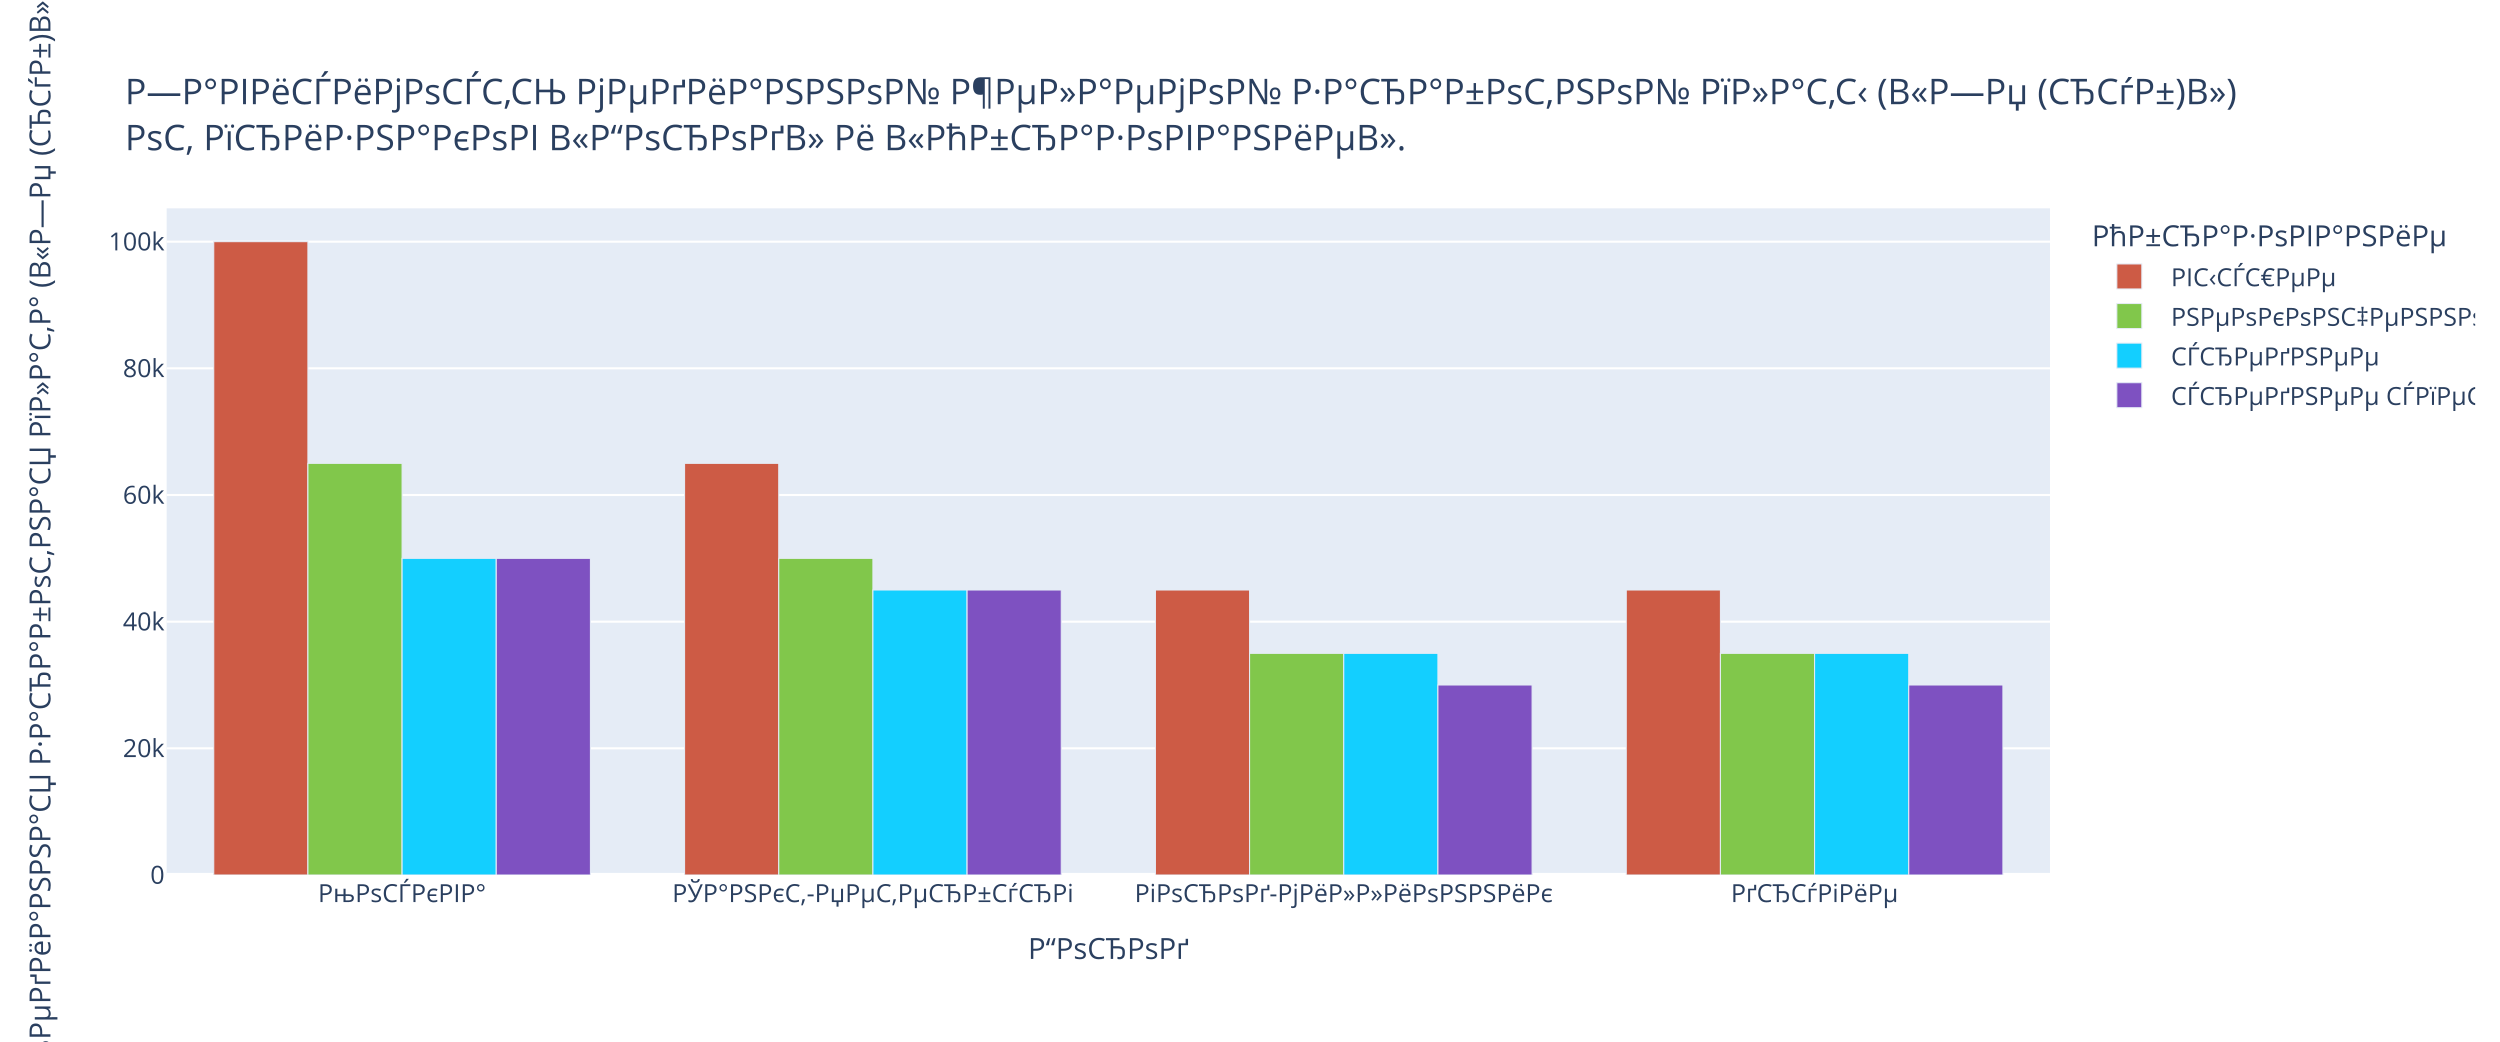
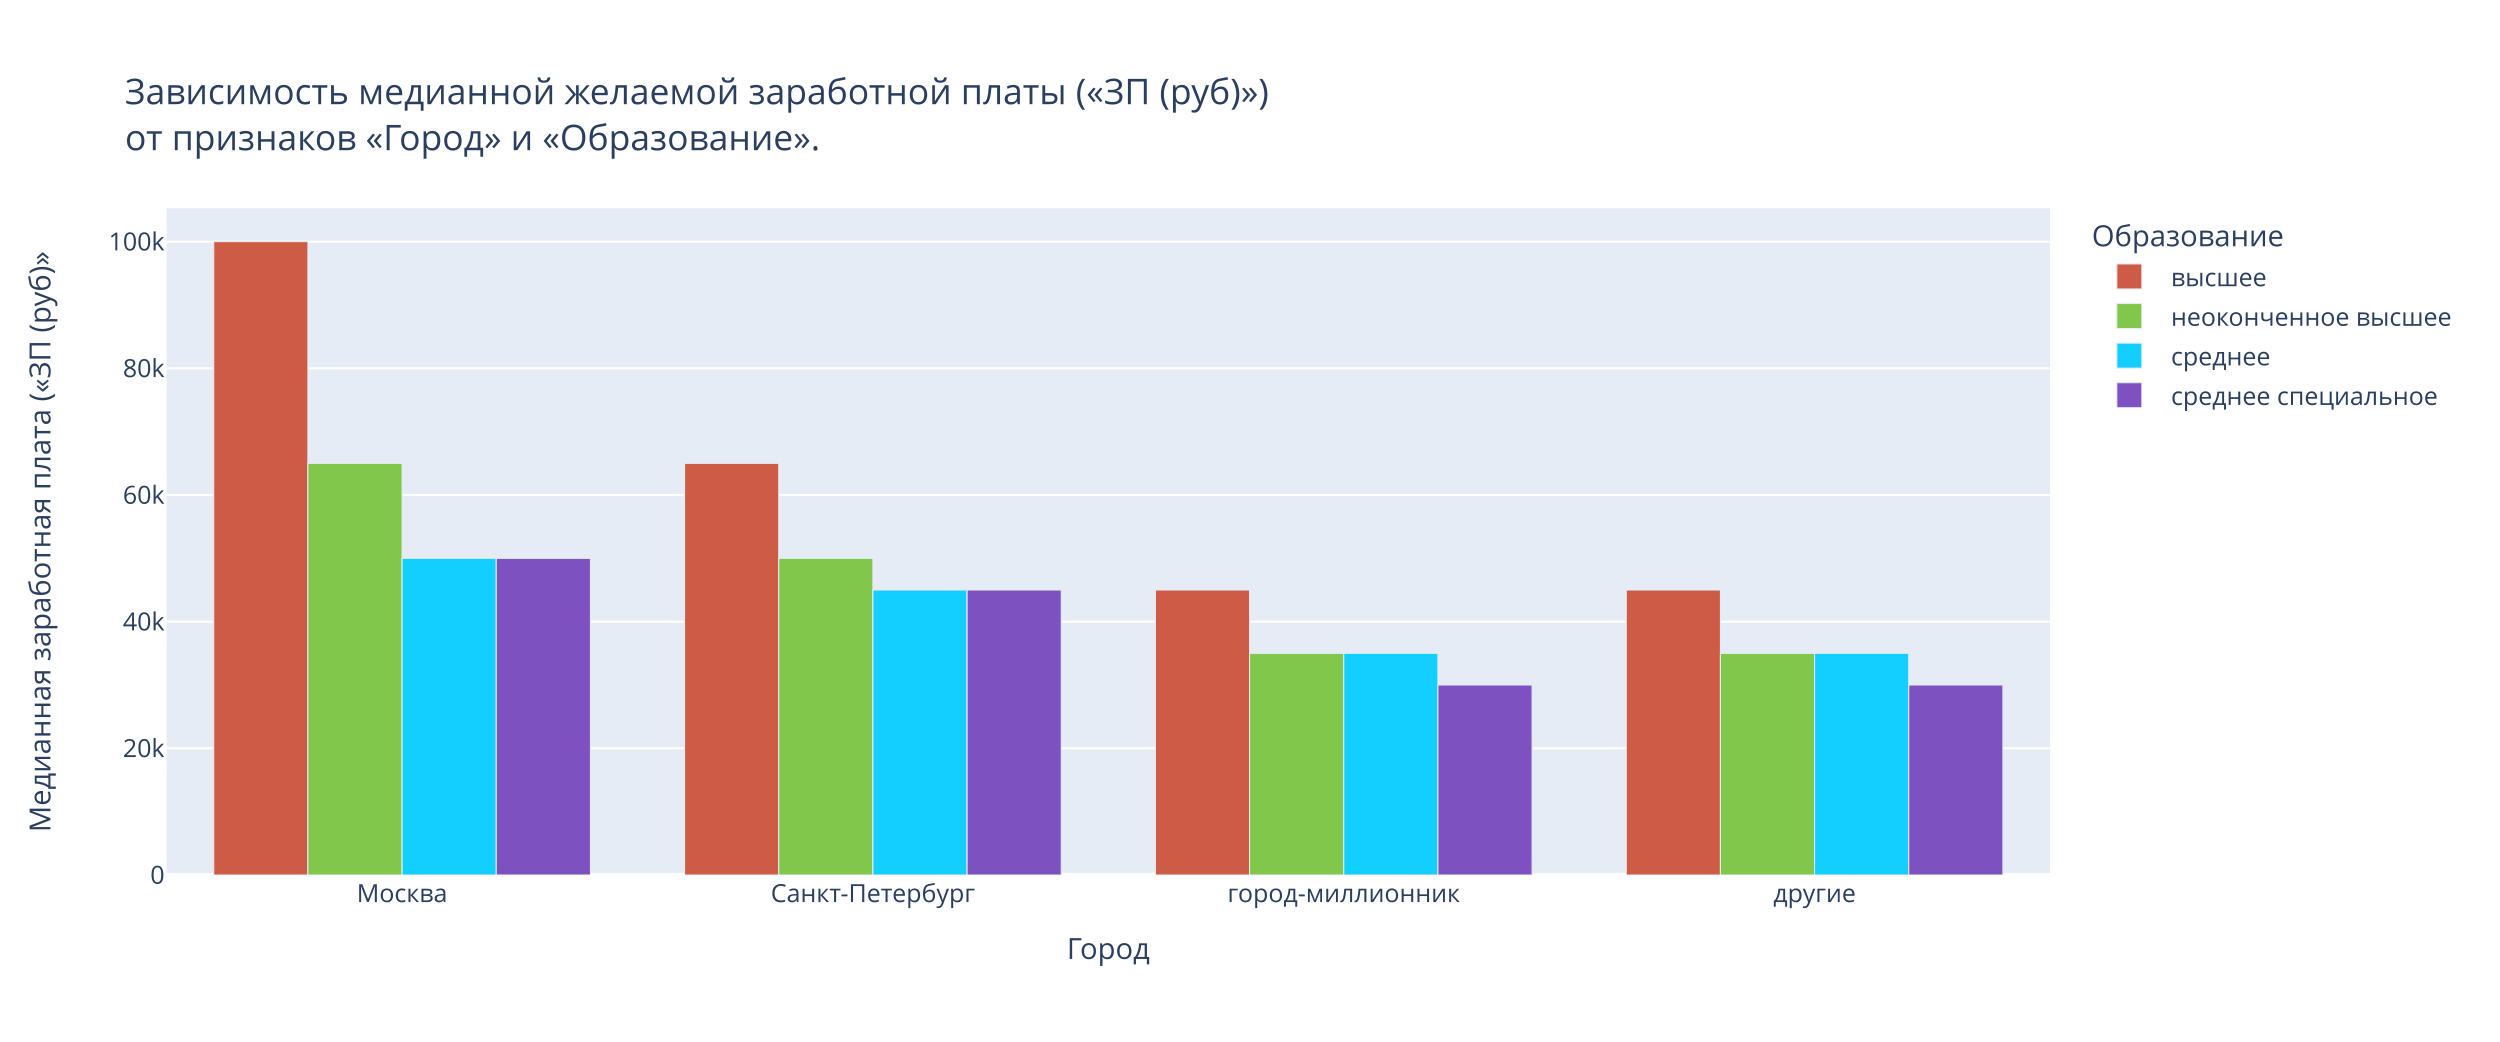
<svg xmlns="http://www.w3.org/2000/svg" class="main-svg" width="1200" height="500" style="" viewBox="0 0 1200 500">
  <rect x="0" y="0" width="1200" height="500" style="fill: rgb(255, 255, 255); fill-opacity: 1;" />
  <defs id="defs-74018a">
    <g class="clips">
      <clipPath id="clip74018axyplot" class="plotclip">
        <rect width="904" height="320" />
      </clipPath>
      <clipPath class="axesclip" id="clip74018ax">
        <rect x="80" y="0" width="904" height="500" />
      </clipPath>
      <clipPath class="axesclip" id="clip74018ay">
        <rect x="0" y="100" width="1200" height="320" />
      </clipPath>
      <clipPath class="axesclip" id="clip74018axy">
        <rect x="80" y="100" width="904" height="320" />
      </clipPath>
    </g>
    <g class="gradients" />
    <g class="patterns" />
  </defs>
  <g class="bglayer">
    <rect class="bg" x="80" y="100" width="904" height="320" style="fill: rgb(229, 236, 246); fill-opacity: 1; stroke-width: 0;" />
  </g>
  <g class="layer-below">
    <g class="imagelayer" />
    <g class="shapelayer" />
  </g>
  <g class="cartesianlayer">
    <g class="subplot xy">
      <g class="layer-subplot">
        <g class="shapelayer" />
        <g class="imagelayer" />
      </g>
      <g class="minor-gridlayer">
        <g class="x" />
        <g class="y" />
      </g>
      <g class="gridlayer">
        <g class="x" />
        <g class="y">
          <path class="ygrid crisp" transform="translate(0,359.2)" d="M80,0h904" style="stroke: rgb(255, 255, 255); stroke-opacity: 1; stroke-width: 1px;" />
          <path class="ygrid crisp" transform="translate(0,298.4)" d="M80,0h904" style="stroke: rgb(255, 255, 255); stroke-opacity: 1; stroke-width: 1px;" />
          <path class="ygrid crisp" transform="translate(0,237.6)" d="M80,0h904" style="stroke: rgb(255, 255, 255); stroke-opacity: 1; stroke-width: 1px;" />
          <path class="ygrid crisp" transform="translate(0,176.8)" d="M80,0h904" style="stroke: rgb(255, 255, 255); stroke-opacity: 1; stroke-width: 1px;" />
          <path class="ygrid crisp" transform="translate(0,116)" d="M80,0h904" style="stroke: rgb(255, 255, 255); stroke-opacity: 1; stroke-width: 1px;" />
        </g>
      </g>
      <g class="zerolinelayer">
        <path class="yzl zl crisp" transform="translate(0,420)" d="M80,0h904" style="stroke: rgb(255, 255, 255); stroke-opacity: 1; stroke-width: 2px;" />
      </g>
      <path class="xlines-below" />
      <path class="ylines-below" />
      <g class="overlines-below" />
      <g class="xaxislayer-below" />
      <g class="yaxislayer-below" />
      <g class="overaxes-below" />
      <g class="plot" transform="translate(80,100)" clip-path="url(#clip74018axyplot)">
        <g class="barlayer mlayer">
          <g class="trace bars" style="opacity: 1;">
            <g class="points">
              <g class="point">
                <path d="M22.6,320V16H67.8V320Z" style="vector-effect: non-scaling-stroke; opacity: 1; stroke-width: 0.5px; fill: rgb(205, 91, 69); fill-opacity: 1; stroke: rgb(229, 236, 246); stroke-opacity: 1;" />
              </g>
              <g class="point">
                <path d="M248.6,320V122.4H293.8V320Z" style="vector-effect: non-scaling-stroke; opacity: 1; stroke-width: 0.5px; fill: rgb(205, 91, 69); fill-opacity: 1; stroke: rgb(229, 236, 246); stroke-opacity: 1;" />
              </g>
              <g class="point">
                <path d="M474.6,320V183.2H519.8V320Z" style="vector-effect: non-scaling-stroke; opacity: 1; stroke-width: 0.5px; fill: rgb(205, 91, 69); fill-opacity: 1; stroke: rgb(229, 236, 246); stroke-opacity: 1;" />
              </g>
              <g class="point">
                <path d="M700.6,320V183.2H745.8V320Z" style="vector-effect: non-scaling-stroke; opacity: 1; stroke-width: 0.5px; fill: rgb(205, 91, 69); fill-opacity: 1; stroke: rgb(229, 236, 246); stroke-opacity: 1;" />
              </g>
            </g>
          </g>
          <g class="trace bars" style="opacity: 1;">
            <g class="points">
              <g class="point">
                <path d="M67.8,320V122.4H113V320Z" style="vector-effect: non-scaling-stroke; opacity: 1; stroke-width: 0.5px; fill: rgb(129, 199, 75); fill-opacity: 1; stroke: rgb(229, 236, 246); stroke-opacity: 1;" />
              </g>
              <g class="point">
                <path d="M293.8,320V168H339V320Z" style="vector-effect: non-scaling-stroke; opacity: 1; stroke-width: 0.5px; fill: rgb(129, 199, 75); fill-opacity: 1; stroke: rgb(229, 236, 246); stroke-opacity: 1;" />
              </g>
              <g class="point">
                <path d="M519.8,320V213.6H565V320Z" style="vector-effect: non-scaling-stroke; opacity: 1; stroke-width: 0.5px; fill: rgb(129, 199, 75); fill-opacity: 1; stroke: rgb(229, 236, 246); stroke-opacity: 1;" />
              </g>
              <g class="point">
                <path d="M745.8,320V213.6H791V320Z" style="vector-effect: non-scaling-stroke; opacity: 1; stroke-width: 0.5px; fill: rgb(129, 199, 75); fill-opacity: 1; stroke: rgb(229, 236, 246); stroke-opacity: 1;" />
              </g>
            </g>
          </g>
          <g class="trace bars" style="opacity: 1;">
            <g class="points">
              <g class="point">
                <path d="M113,320V168H158.2V320Z" style="vector-effect: non-scaling-stroke; opacity: 1; stroke-width: 0.5px; fill: rgb(19, 207, 255); fill-opacity: 1; stroke: rgb(229, 236, 246); stroke-opacity: 1;" />
              </g>
              <g class="point">
                <path d="M339,320V183.2H384.2V320Z" style="vector-effect: non-scaling-stroke; opacity: 1; stroke-width: 0.5px; fill: rgb(19, 207, 255); fill-opacity: 1; stroke: rgb(229, 236, 246); stroke-opacity: 1;" />
              </g>
              <g class="point">
                <path d="M565,320V213.6H610.2V320Z" style="vector-effect: non-scaling-stroke; opacity: 1; stroke-width: 0.5px; fill: rgb(19, 207, 255); fill-opacity: 1; stroke: rgb(229, 236, 246); stroke-opacity: 1;" />
              </g>
              <g class="point">
                <path d="M791,320V213.6H836.2V320Z" style="vector-effect: non-scaling-stroke; opacity: 1; stroke-width: 0.5px; fill: rgb(19, 207, 255); fill-opacity: 1; stroke: rgb(229, 236, 246); stroke-opacity: 1;" />
              </g>
            </g>
          </g>
          <g class="trace bars" style="opacity: 1;">
            <g class="points">
              <g class="point">
                <path d="M158.2,320V168H203.4V320Z" style="vector-effect: non-scaling-stroke; opacity: 1; stroke-width: 0.5px; fill: rgb(126, 81, 193); fill-opacity: 1; stroke: rgb(229, 236, 246); stroke-opacity: 1;" />
              </g>
              <g class="point">
                <path d="M384.2,320V183.2H429.4V320Z" style="vector-effect: non-scaling-stroke; opacity: 1; stroke-width: 0.5px; fill: rgb(126, 81, 193); fill-opacity: 1; stroke: rgb(229, 236, 246); stroke-opacity: 1;" />
              </g>
              <g class="point">
                <path d="M610.2,320V228.8H655.4V320Z" style="vector-effect: non-scaling-stroke; opacity: 1; stroke-width: 0.5px; fill: rgb(126, 81, 193); fill-opacity: 1; stroke: rgb(229, 236, 246); stroke-opacity: 1;" />
              </g>
              <g class="point">
                <path d="M836.2,320V228.8H881.4V320Z" style="vector-effect: non-scaling-stroke; opacity: 1; stroke-width: 0.5px; fill: rgb(126, 81, 193); fill-opacity: 1; stroke: rgb(229, 236, 246); stroke-opacity: 1;" />
              </g>
            </g>
          </g>
        </g>
      </g>
      <g class="overplot" />
      <path class="xlines-above crisp" d="M0,0" style="fill: none;" />
      <path class="ylines-above crisp" d="M0,0" style="fill: none;" />
      <g class="overlines-above" />
      <g class="xaxislayer-above">
        <g class="xtick">
-           <text text-anchor="middle" x="0" y="433" transform="translate(193,0)" style="font-family: 'Open Sans', verdana, arial, sans-serif; font-size: 12px; fill: rgb(42, 63, 95); fill-opacity: 1; white-space: pre; opacity: 1;">РњРѕСЃРєРІР°</text>
-         </g>
-         <g class="xtick">
-           <text text-anchor="middle" x="0" y="433" transform="translate(419,0)" style="font-family: 'Open Sans', verdana, arial, sans-serif; font-size: 12px; fill: rgb(42, 63, 95); fill-opacity: 1; white-space: pre; opacity: 1;">РЎР°РЅРєС‚-РџРµС‚РµСЂР±СѓСЂРі</text>
-         </g>
-         <g class="xtick">
-           <text text-anchor="middle" x="0" y="433" transform="translate(645,0)" style="font-family: 'Open Sans', verdana, arial, sans-serif; font-size: 12px; fill: rgb(42, 63, 95); fill-opacity: 1; white-space: pre; opacity: 1;">РіРѕСЂРѕРґ-РјРёР»Р»РёРѕРЅРЅРёРє</text>
-         </g>
-         <g class="xtick">
-           <text text-anchor="middle" x="0" y="433" transform="translate(871,0)" style="font-family: 'Open Sans', verdana, arial, sans-serif; font-size: 12px; fill: rgb(42, 63, 95); fill-opacity: 1; white-space: pre; opacity: 1;">РґСЂСѓРіРёРµ</text>
+           <text text-anchor="middle" x="0" y="433" transform="translate(193,0)" style="font-family: 'Open Sans', verdana, arial, sans-serif; font-size: 12px; fill: rgb(42, 63, 95); fill-opacity: 1; white-space: pre; opacity: 1;">Москва</text>
+         </g>
+         <g class="xtick">
+           <text text-anchor="middle" x="0" y="433" transform="translate(419,0)" style="font-family: 'Open Sans', verdana, arial, sans-serif; font-size: 12px; fill: rgb(42, 63, 95); fill-opacity: 1; white-space: pre; opacity: 1;">Санкт-Петербург</text>
+         </g>
+         <g class="xtick">
+           <text text-anchor="middle" x="0" y="433" transform="translate(645,0)" style="font-family: 'Open Sans', verdana, arial, sans-serif; font-size: 12px; fill: rgb(42, 63, 95); fill-opacity: 1; white-space: pre; opacity: 1;">город-миллионник</text>
+         </g>
+         <g class="xtick">
+           <text text-anchor="middle" x="0" y="433" transform="translate(871,0)" style="font-family: 'Open Sans', verdana, arial, sans-serif; font-size: 12px; fill: rgb(42, 63, 95); fill-opacity: 1; white-space: pre; opacity: 1;">другие</text>
        </g>
      </g>
      <g class="yaxislayer-above">
        <g class="ytick">
          <text text-anchor="end" x="79" y="4.2" transform="translate(0,420)" style="font-family: 'Open Sans', verdana, arial, sans-serif; font-size: 12px; fill: rgb(42, 63, 95); fill-opacity: 1; white-space: pre; opacity: 1;">0</text>
        </g>
        <g class="ytick">
          <text text-anchor="end" x="79" y="4.2" style="font-family: 'Open Sans', verdana, arial, sans-serif; font-size: 12px; fill: rgb(42, 63, 95); fill-opacity: 1; white-space: pre; opacity: 1;" transform="translate(0,359.2)">20k</text>
        </g>
        <g class="ytick">
          <text text-anchor="end" x="79" y="4.2" style="font-family: 'Open Sans', verdana, arial, sans-serif; font-size: 12px; fill: rgb(42, 63, 95); fill-opacity: 1; white-space: pre; opacity: 1;" transform="translate(0,298.4)">40k</text>
        </g>
        <g class="ytick">
          <text text-anchor="end" x="79" y="4.2" style="font-family: 'Open Sans', verdana, arial, sans-serif; font-size: 12px; fill: rgb(42, 63, 95); fill-opacity: 1; white-space: pre; opacity: 1;" transform="translate(0,237.6)">60k</text>
        </g>
        <g class="ytick">
          <text text-anchor="end" x="79" y="4.2" style="font-family: 'Open Sans', verdana, arial, sans-serif; font-size: 12px; fill: rgb(42, 63, 95); fill-opacity: 1; white-space: pre; opacity: 1;" transform="translate(0,176.8)">80k</text>
        </g>
        <g class="ytick">
          <text text-anchor="end" x="79" y="4.2" style="font-family: 'Open Sans', verdana, arial, sans-serif; font-size: 12px; fill: rgb(42, 63, 95); fill-opacity: 1; white-space: pre; opacity: 1;" transform="translate(0,116)">100k</text>
        </g>
      </g>
      <g class="overaxes-above" />
    </g>
  </g>
  <g class="polarlayer" />
  <g class="smithlayer" />
  <g class="ternarylayer" />
  <g class="geolayer" />
  <g class="funnelarealayer" />
  <g class="pielayer" />
  <g class="iciclelayer" />
  <g class="treemaplayer" />
  <g class="sunburstlayer" />
  <g class="glimages" />
  <defs id="topdefs-74018a">
    <g class="clips" />
    <clipPath id="legend74018a">
      <rect width="186" height="105" x="0" y="0" />
    </clipPath>
  </defs>
  <g class="layer-above">
    <g class="imagelayer" />
    <g class="shapelayer" />
  </g>
  <g class="infolayer">
    <g class="legend" pointer-events="all" transform="translate(1002.08,100)">
      <rect class="bg" shape-rendering="crispEdges" width="186" height="105" x="0" y="0" style="stroke: rgb(68, 68, 68); stroke-opacity: 1; fill: rgb(255, 255, 255); fill-opacity: 1; stroke-width: 0px;" />
      <g class="scrollbox" transform="" clip-path="url(#legend74018a)">
-         <text class="legendtitletext" text-anchor="start" x="2" y="18.2" style="font-family: 'Open Sans', verdana, arial, sans-serif; font-size: 14px; fill: rgb(42, 63, 95); fill-opacity: 1; white-space: pre;">РћР±СЂР°Р·РѕРІР°РЅРёРµ </text>
+         <text class="legendtitletext" text-anchor="start" x="2" y="18.2" style="font-family: 'Open Sans', verdana, arial, sans-serif; font-size: 14px; fill: rgb(42, 63, 95); fill-opacity: 1; white-space: pre;">Образование </text>
        <g class="groups" transform="">
          <g class="traces" transform="translate(0,32.7)" style="opacity: 1;">
-             <text class="legendtext" text-anchor="start" x="40" y="4.68" style="font-family: 'Open Sans', verdana, arial, sans-serif; font-size: 12px; fill: rgb(42, 63, 95); fill-opacity: 1; white-space: pre;">РІС‹СЃС€РµРµ</text>
+             <text class="legendtext" text-anchor="start" x="40" y="4.68" style="font-family: 'Open Sans', verdana, arial, sans-serif; font-size: 12px; fill: rgb(42, 63, 95); fill-opacity: 1; white-space: pre;">высшее</text>
            <g class="layers" style="opacity: 1;">
              <g class="legendfill" />
              <g class="legendlines" />
              <g class="legendsymbols">
                <g class="legendpoints">
                  <path class="legendundefined" d="M6,6H-6V-6H6Z" transform="translate(20,0)" style="stroke-width: 0.5px; fill: rgb(205, 91, 69); fill-opacity: 1; stroke: rgb(229, 236, 246); stroke-opacity: 1;" />
                </g>
              </g>
            </g>
            <rect class="legendtoggle" x="0" y="-9.5" width="180.359" height="19" style="fill: rgb(0, 0, 0); fill-opacity: 0;" />
          </g>
        </g>
        <g class="groups" transform="">
          <g class="traces" transform="translate(0,51.7)" style="opacity: 1;">
-             <text class="legendtext" text-anchor="start" x="40" y="4.68" style="font-family: 'Open Sans', verdana, arial, sans-serif; font-size: 12px; fill: rgb(42, 63, 95); fill-opacity: 1; white-space: pre;">РЅРµРѕРєРѕРЅС‡РµРЅРЅРѕРµ РІС‹СЃС€РµРµ</text>
+             <text class="legendtext" text-anchor="start" x="40" y="4.68" style="font-family: 'Open Sans', verdana, arial, sans-serif; font-size: 12px; fill: rgb(42, 63, 95); fill-opacity: 1; white-space: pre;">неоконченное высшее</text>
            <g class="layers" style="opacity: 1;">
              <g class="legendfill" />
              <g class="legendlines" />
              <g class="legendsymbols">
                <g class="legendpoints">
                  <path class="legendundefined" d="M6,6H-6V-6H6Z" transform="translate(20,0)" style="stroke-width: 0.5px; fill: rgb(129, 199, 75); fill-opacity: 1; stroke: rgb(229, 236, 246); stroke-opacity: 1;" />
                </g>
              </g>
            </g>
            <rect class="legendtoggle" x="0" y="-9.5" width="180.359" height="19" style="fill: rgb(0, 0, 0); fill-opacity: 0;" />
          </g>
        </g>
        <g class="groups" transform="">
          <g class="traces" transform="translate(0,70.7)" style="opacity: 1;">
-             <text class="legendtext" text-anchor="start" x="40" y="4.68" style="font-family: 'Open Sans', verdana, arial, sans-serif; font-size: 12px; fill: rgb(42, 63, 95); fill-opacity: 1; white-space: pre;">СЃСЂРµРґРЅРµРµ</text>
+             <text class="legendtext" text-anchor="start" x="40" y="4.68" style="font-family: 'Open Sans', verdana, arial, sans-serif; font-size: 12px; fill: rgb(42, 63, 95); fill-opacity: 1; white-space: pre;">среднее</text>
            <g class="layers" style="opacity: 1;">
              <g class="legendfill" />
              <g class="legendlines" />
              <g class="legendsymbols">
                <g class="legendpoints">
                  <path class="legendundefined" d="M6,6H-6V-6H6Z" transform="translate(20,0)" style="stroke-width: 0.5px; fill: rgb(19, 207, 255); fill-opacity: 1; stroke: rgb(229, 236, 246); stroke-opacity: 1;" />
                </g>
              </g>
            </g>
            <rect class="legendtoggle" x="0" y="-9.5" width="180.359" height="19" style="fill: rgb(0, 0, 0); fill-opacity: 0;" />
          </g>
        </g>
        <g class="groups" transform="">
          <g class="traces" transform="translate(0,89.7)" style="opacity: 1;">
-             <text class="legendtext" text-anchor="start" x="40" y="4.68" style="font-family: 'Open Sans', verdana, arial, sans-serif; font-size: 12px; fill: rgb(42, 63, 95); fill-opacity: 1; white-space: pre;">СЃСЂРµРґРЅРµРµ СЃРїРµС†РёР°Р»СЊРЅРѕРµ</text>
+             <text class="legendtext" text-anchor="start" x="40" y="4.68" style="font-family: 'Open Sans', verdana, arial, sans-serif; font-size: 12px; fill: rgb(42, 63, 95); fill-opacity: 1; white-space: pre;">среднее специальное</text>
            <g class="layers" style="opacity: 1;">
              <g class="legendfill" />
              <g class="legendlines" />
              <g class="legendsymbols">
                <g class="legendpoints">
                  <path class="legendundefined" d="M6,6H-6V-6H6Z" transform="translate(20,0)" style="stroke-width: 0.5px; fill: rgb(126, 81, 193); fill-opacity: 1; stroke: rgb(229, 236, 246); stroke-opacity: 1;" />
                </g>
              </g>
            </g>
            <rect class="legendtoggle" x="0" y="-9.5" width="180.359" height="19" style="fill: rgb(0, 0, 0); fill-opacity: 0;" />
          </g>
        </g>
      </g>
      <rect class="scrollbar" rx="20" ry="3" width="0" height="0" x="0" y="0" style="fill: rgb(128, 139, 164); fill-opacity: 1;" />
    </g>
    <g class="g-gtitle">
      <text class="gtitle" x="60" y="50" text-anchor="start" dy="0em" style="font-family: 'Open Sans', verdana, arial, sans-serif; font-size: 17px; fill: rgb(42, 63, 95); opacity: 1; font-weight: normal; white-space: pre;">
-         <tspan class="line" dy="0em" x="60" y="50">Р—Р°РІРёСЃРёРјРѕСЃС‚СЊ РјРµРґРёР°РЅРЅРѕР№ Р¶РµР»Р°РµРјРѕР№ Р·Р°СЂР°Р±РѕС‚РЅРѕР№ РїР»Р°С‚С‹ (В«Р—Рџ (СЂСѓР±)В»)</tspan>
-         <tspan class="line" dy="1.3em" x="60" y="50">РѕС‚ РїСЂРёР·РЅР°РєРѕРІ В«Р“РѕСЂРѕРґВ» Рё В«РћР±СЂР°Р·РѕРІР°РЅРёРµВ».</tspan>
+         <tspan class="line" dy="0em" x="60" y="50">Зависимость медианной желаемой заработной платы («ЗП (руб)»)</tspan>
+         <tspan class="line" dy="1.3em" x="60" y="50">от признаков «Город» и «Образование».</tspan>
      </text>
    </g>
    <g class="g-xtitle">
-       <text class="xtitle" x="532" y="460.3" text-anchor="middle" style="font-family: 'Open Sans', verdana, arial, sans-serif; font-size: 14px; fill: rgb(42, 63, 95); opacity: 1; font-weight: normal; white-space: pre;">Р“РѕСЂРѕРґ</text>
+       <text class="xtitle" x="532" y="460.3" text-anchor="middle" style="font-family: 'Open Sans', verdana, arial, sans-serif; font-size: 14px; fill: rgb(42, 63, 95); opacity: 1; font-weight: normal; white-space: pre;">Город</text>
    </g>
    <g class="g-ytitle">
-       <text class="ytitle" transform="rotate(-90,24.2,260)" x="24.2" y="260" text-anchor="middle" style="font-family: 'Open Sans', verdana, arial, sans-serif; font-size: 14px; fill: rgb(42, 63, 95); opacity: 1; font-weight: normal; white-space: pre;">РњРµРґРёР°РЅРЅР°СЏ Р·Р°СЂР°Р±РѕС‚РЅР°СЏ РїР»Р°С‚Р° (В«Р—Рџ (СЂСѓР±)В»</text>
+       <text class="ytitle" transform="rotate(-90,24.2,260)" x="24.2" y="260" text-anchor="middle" style="font-family: 'Open Sans', verdana, arial, sans-serif; font-size: 14px; fill: rgb(42, 63, 95); opacity: 1; font-weight: normal; white-space: pre;">Медианная заработная плата («ЗП (руб)»</text>
    </g>
  </g>
</svg>
